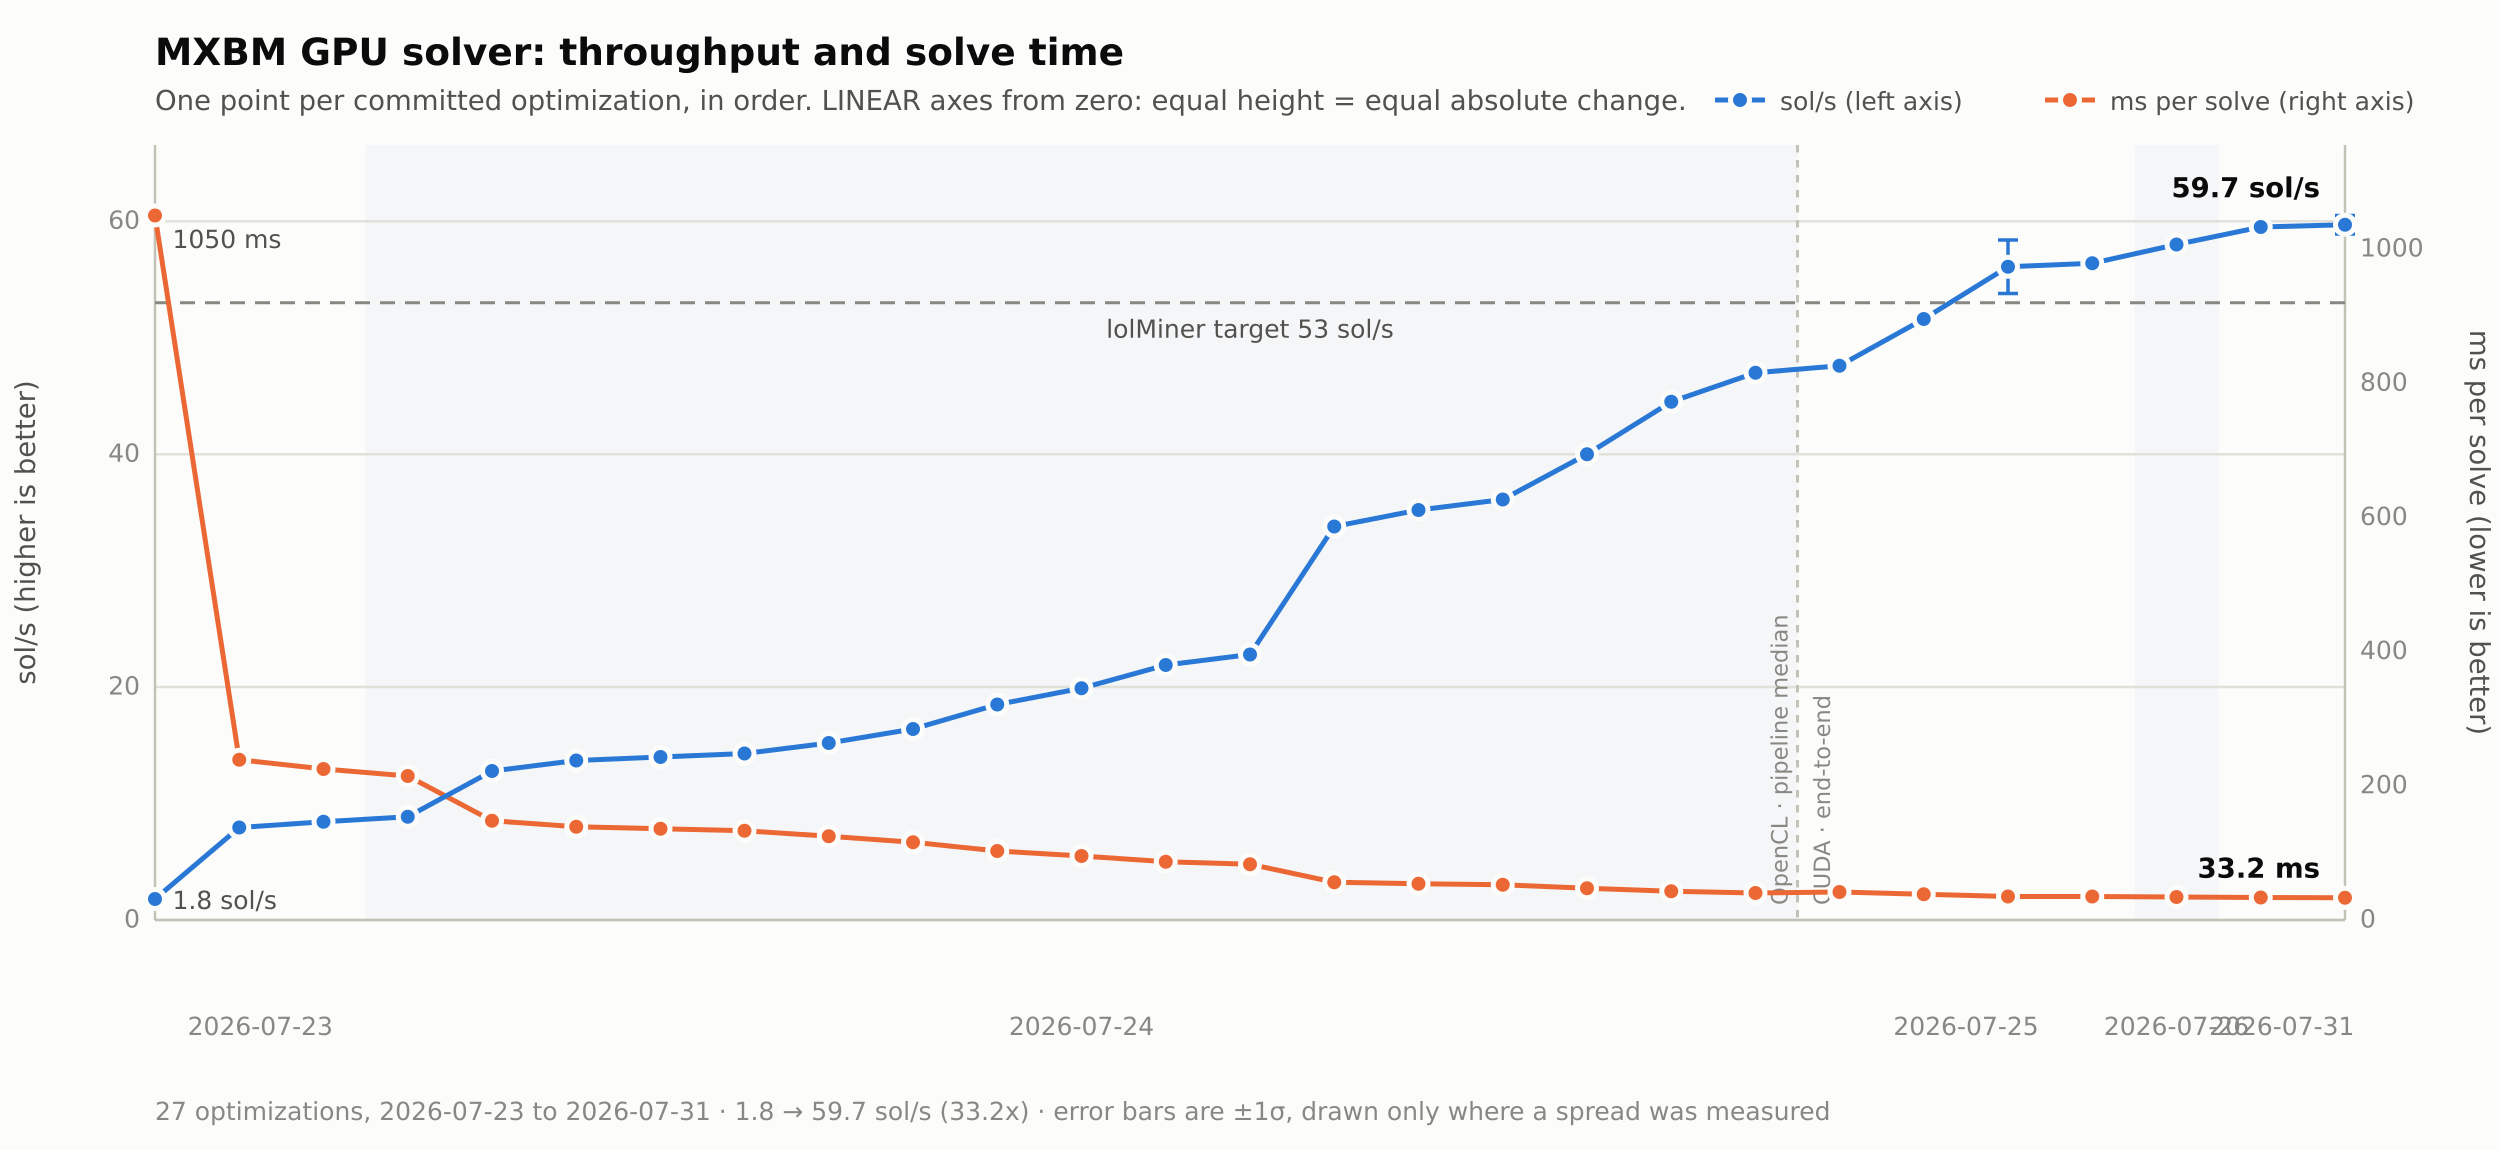
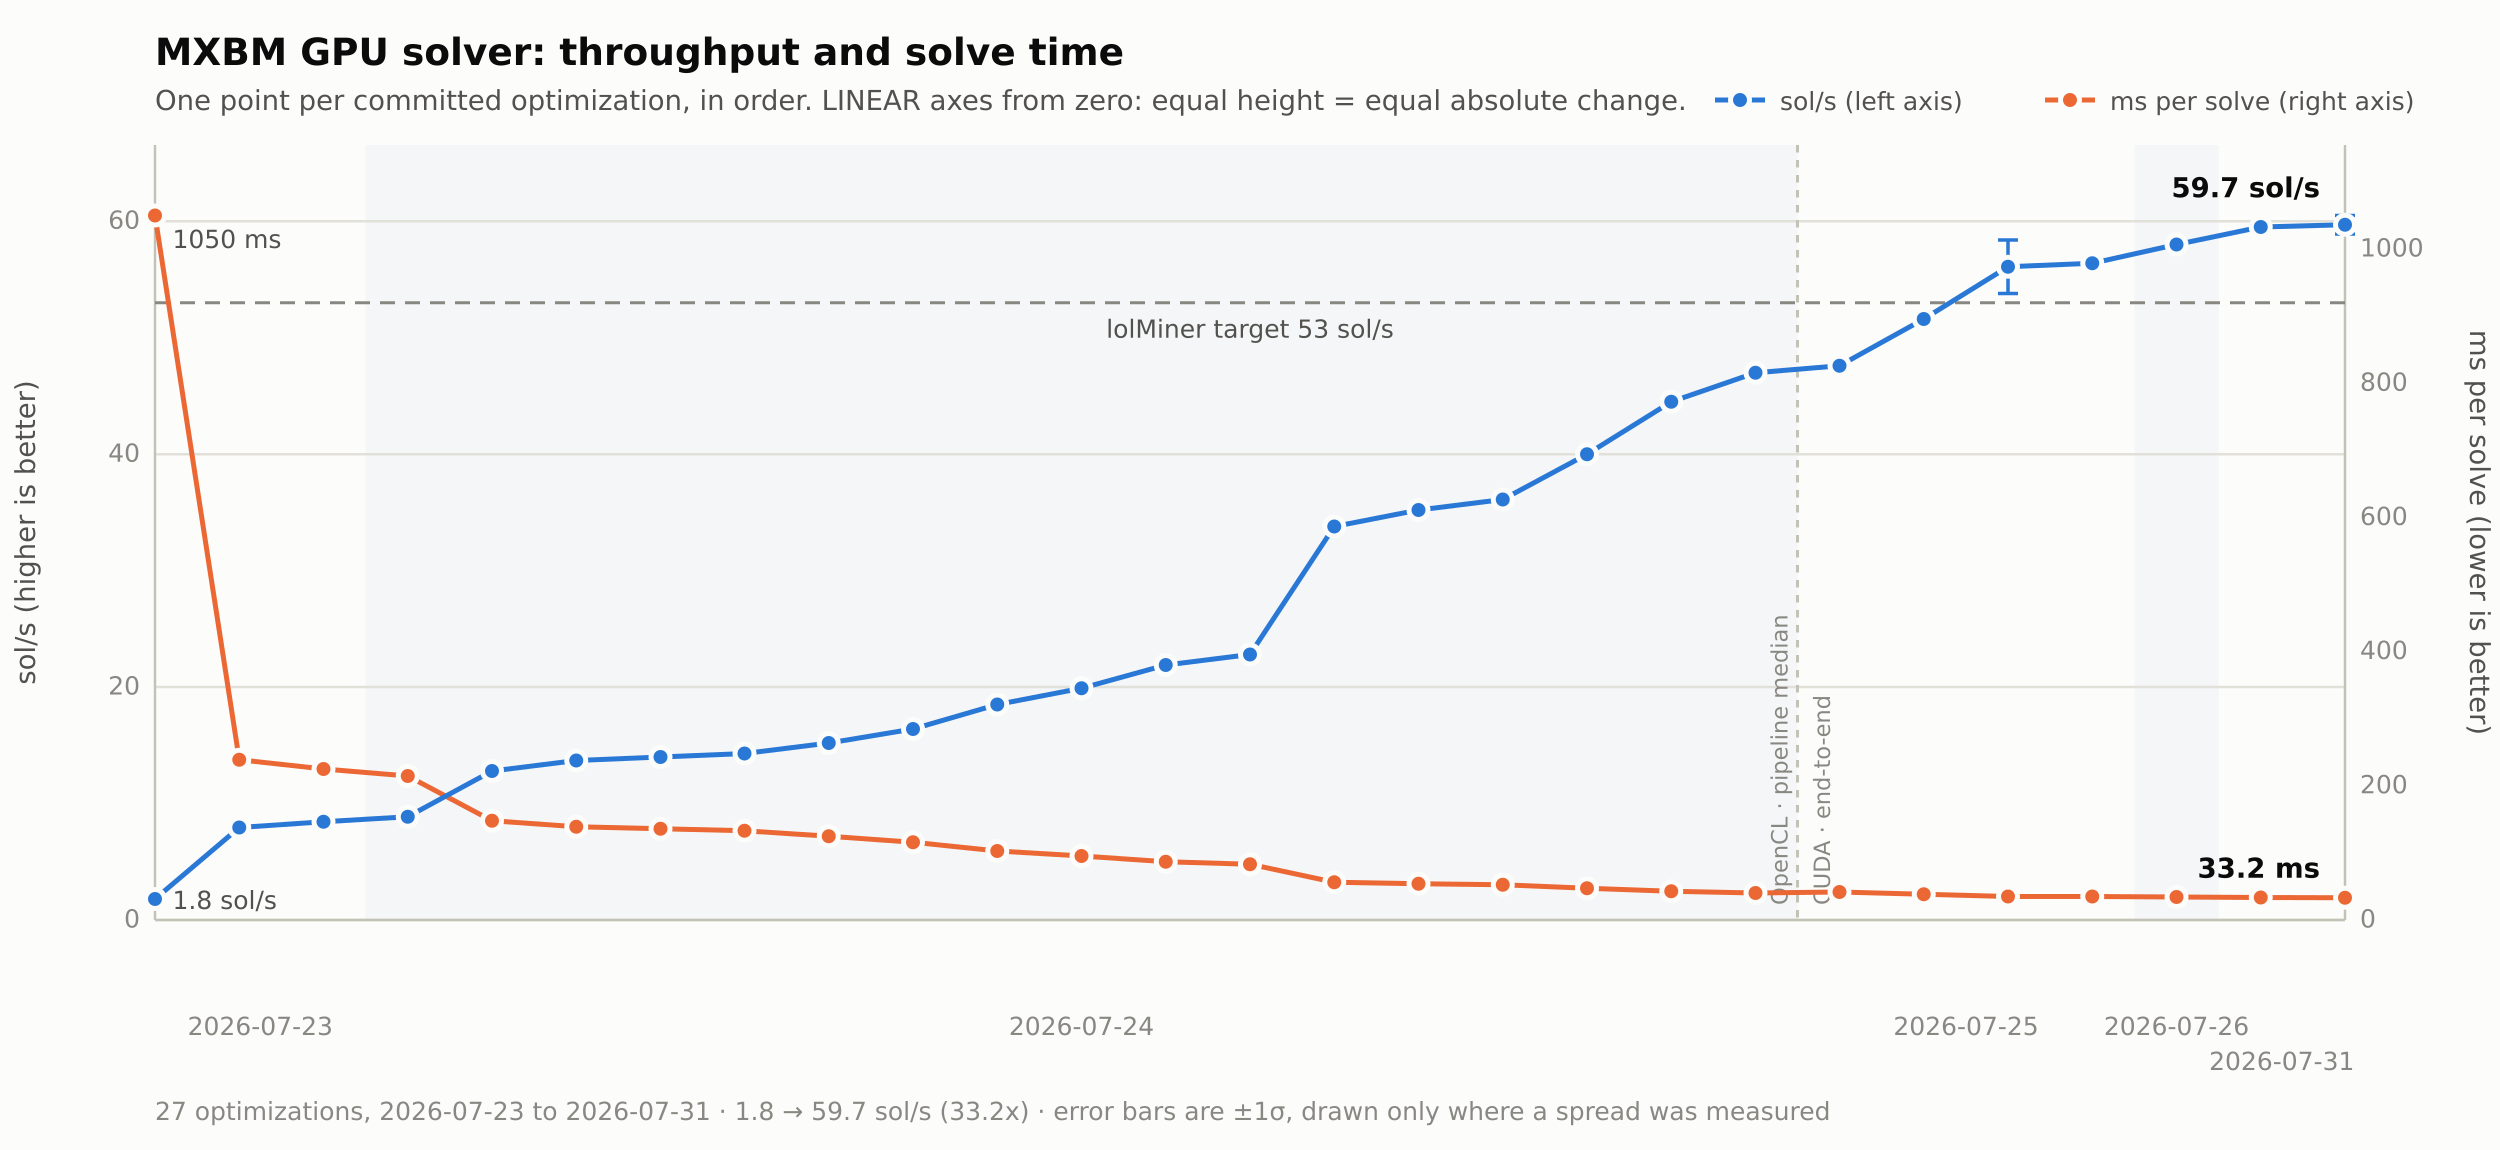
<svg xmlns="http://www.w3.org/2000/svg" width="1000" height="460" viewBox="0 0 1000 460" font-family="DejaVu Sans, Helvetica, Arial, sans-serif">
  <rect width="1000" height="460" fill="#fcfcfb" />
  <text x="62" y="26" font-size="15" font-weight="bold" fill="#0b0b0b">MXBM GPU solver: throughput and solve time</text>
  <text x="62" y="44" font-size="11" fill="#52514e">One point per committed optimization, in order. LINEAR axes from zero: equal height = equal absolute change.</text>
  <line x1="686" y1="40" x2="706" y2="40" stroke="#2a78d6" stroke-width="2" />
  <circle cx="696" cy="40" r="4.8" fill="#fcfcfb" />
  <circle cx="696" cy="40" r="2.8" fill="#2a78d6" />
  <text x="712" y="44" font-size="10" fill="#52514e">sol/s (left axis)</text>
  <line x1="818" y1="40" x2="838" y2="40" stroke="#eb6834" stroke-width="2" />
  <circle cx="828" cy="40" r="4.8" fill="#fcfcfb" />
  <circle cx="828" cy="40" r="2.8" fill="#eb6834" />
  <text x="844" y="44" font-size="10" fill="#52514e">ms per solve (right axis)</text>
  <text x="104.1" y="414" font-size="10" fill="#898781" text-anchor="middle">2026-07-23</text>
  <rect x="146.2" y="58" width="572.8" height="310" fill="#f4f6f8" />
  <text x="432.6" y="414" font-size="10" fill="#898781" text-anchor="middle">2026-07-24</text>
  <text x="786.4" y="414" font-size="10" fill="#898781" text-anchor="middle">2026-07-25</text>
  <rect x="853.8" y="58" width="33.7" height="310" fill="#f4f6f8" />
  <text x="870.6" y="414" font-size="10" fill="#898781" text-anchor="middle">2026-07-26</text>
-   <text x="912.7" y="414" font-size="10" fill="#898781" text-anchor="middle">2026-07-31</text>
+   <text x="912.7" y="428" font-size="10" fill="#898781" text-anchor="middle">2026-07-31</text>
  <line x1="62" y1="368" x2="938" y2="368" stroke="#e1e0d9" stroke-width="1" />
  <text x="56" y="371" font-size="10" fill="#898781" text-anchor="end">0</text>
  <line x1="62" y1="274.8" x2="938" y2="274.8" stroke="#e1e0d9" stroke-width="1" />
  <text x="56" y="277.8" font-size="10" fill="#898781" text-anchor="end">20</text>
  <line x1="62" y1="181.7" x2="938" y2="181.7" stroke="#e1e0d9" stroke-width="1" />
  <text x="56" y="184.7" font-size="10" fill="#898781" text-anchor="end">40</text>
  <line x1="62" y1="88.5" x2="938" y2="88.5" stroke="#e1e0d9" stroke-width="1" />
  <text x="56" y="91.5" font-size="10" fill="#898781" text-anchor="end">60</text>
  <text x="944" y="371" font-size="10" fill="#898781" text-anchor="start">0</text>
  <text x="944" y="317.3" font-size="10" fill="#898781" text-anchor="start">200</text>
  <text x="944" y="263.6" font-size="10" fill="#898781" text-anchor="start">400</text>
  <text x="944" y="210.0" font-size="10" fill="#898781" text-anchor="start">600</text>
  <text x="944" y="156.3" font-size="10" fill="#898781" text-anchor="start">800</text>
  <text x="944" y="102.6" font-size="10" fill="#898781" text-anchor="start">1000</text>
  <line x1="62" y1="58" x2="62" y2="368" stroke="#c3c2b7" stroke-width="1" />
  <line x1="938" y1="58" x2="938" y2="368" stroke="#c3c2b7" stroke-width="1" />
  <line x1="62" y1="368" x2="938" y2="368" stroke="#c3c2b7" stroke-width="1" />
  <text x="14" y="213" font-size="11" fill="#52514e" text-anchor="middle" transform="rotate(-90 14 213)">sol/s  (higher is better)</text>
  <text x="988" y="213" font-size="11" fill="#52514e" text-anchor="middle" transform="rotate(90 988 213)">ms per solve  (lower is better)</text>
  <line x1="62" y1="121.1" x2="938" y2="121.1" stroke="#898781" stroke-width="1.2" stroke-dasharray="6 4" />
  <text x="500" y="135.1" font-size="10" fill="#52514e" text-anchor="middle">lolMiner target 53 sol/s</text>
  <line x1="719" y1="58" x2="719" y2="368" stroke="#c3c2b7" stroke-width="1.2" stroke-dasharray="3 3" />
  <text x="715" y="362" font-size="9" fill="#898781" text-anchor="start" transform="rotate(-90 715 362)">OpenCL · pipeline median</text>
  <text x="732" y="362" font-size="9" fill="#898781" text-anchor="start" transform="rotate(-90 732 362)">CUDA · end-to-end</text>
  <line x1="803.2" y1="96.0" x2="803.2" y2="117.4" stroke="#2a78d6" stroke-width="1.4" />
  <line x1="799.2" y1="96.0" x2="807.2" y2="96.0" stroke="#2a78d6" stroke-width="1.4" />
  <line x1="799.2" y1="117.4" x2="807.2" y2="117.4" stroke="#2a78d6" stroke-width="1.4" />
  <line x1="870.6" y1="96.0" x2="870.6" y2="99.7" stroke="#2a78d6" stroke-width="1.4" />
  <line x1="866.6" y1="96.0" x2="874.6" y2="96.0" stroke="#2a78d6" stroke-width="1.4" />
  <line x1="866.6" y1="99.7" x2="874.6" y2="99.7" stroke="#2a78d6" stroke-width="1.4" />
  <line x1="938" y1="86.2" x2="938" y2="93.6" stroke="#2a78d6" stroke-width="1.4" />
  <line x1="934" y1="86.2" x2="942" y2="86.2" stroke="#2a78d6" stroke-width="1.4" />
  <line x1="934" y1="93.6" x2="942" y2="93.6" stroke="#2a78d6" stroke-width="1.4" />
  <polyline points="62,86.2 95.7,303.9 129.4,307.6 163.1,310.4 196.8,328.3 230.5,330.7 264.2,331.5 297.8,332.3 331.5,334.5 365.2,336.9 398.9,340.4 432.6,342.4 466.3,344.7 500,345.7 533.7,352.9 567.4,353.5 601.1,353.9 634.8,355.3 668.5,356.5 702.2,357.2 735.8,356.8 769.5,357.7 803.2,358.6 836.9,358.6 870.6,358.8 904.3,359.0 938,359.1" fill="none" stroke="#eb6834" stroke-width="2" stroke-linejoin="round" stroke-linecap="round" />
  <circle cx="62" cy="86.2" r="4.8" fill="#fcfcfb" />
  <circle cx="62" cy="86.2" r="2.8" fill="#eb6834" />
  <circle cx="95.7" cy="303.9" r="4.8" fill="#fcfcfb" />
  <circle cx="95.7" cy="303.9" r="2.8" fill="#eb6834" />
  <circle cx="129.4" cy="307.6" r="4.8" fill="#fcfcfb" />
  <circle cx="129.4" cy="307.6" r="2.8" fill="#eb6834" />
  <circle cx="163.1" cy="310.4" r="4.8" fill="#fcfcfb" />
  <circle cx="163.1" cy="310.4" r="2.8" fill="#eb6834" />
  <circle cx="196.8" cy="328.3" r="4.8" fill="#fcfcfb" />
  <circle cx="196.8" cy="328.3" r="2.8" fill="#eb6834" />
  <circle cx="230.5" cy="330.7" r="4.8" fill="#fcfcfb" />
  <circle cx="230.5" cy="330.7" r="2.8" fill="#eb6834" />
  <circle cx="264.2" cy="331.5" r="4.8" fill="#fcfcfb" />
  <circle cx="264.2" cy="331.5" r="2.8" fill="#eb6834" />
  <circle cx="297.8" cy="332.3" r="4.8" fill="#fcfcfb" />
  <circle cx="297.8" cy="332.3" r="2.8" fill="#eb6834" />
  <circle cx="331.5" cy="334.5" r="4.8" fill="#fcfcfb" />
  <circle cx="331.5" cy="334.5" r="2.8" fill="#eb6834" />
  <circle cx="365.2" cy="336.9" r="4.8" fill="#fcfcfb" />
  <circle cx="365.2" cy="336.9" r="2.8" fill="#eb6834" />
  <circle cx="398.9" cy="340.4" r="4.8" fill="#fcfcfb" />
  <circle cx="398.9" cy="340.4" r="2.8" fill="#eb6834" />
  <circle cx="432.6" cy="342.4" r="4.8" fill="#fcfcfb" />
  <circle cx="432.6" cy="342.4" r="2.8" fill="#eb6834" />
  <circle cx="466.3" cy="344.7" r="4.8" fill="#fcfcfb" />
  <circle cx="466.3" cy="344.7" r="2.8" fill="#eb6834" />
  <circle cx="500" cy="345.7" r="4.8" fill="#fcfcfb" />
  <circle cx="500" cy="345.7" r="2.8" fill="#eb6834" />
  <circle cx="533.7" cy="352.9" r="4.8" fill="#fcfcfb" />
  <circle cx="533.7" cy="352.9" r="2.8" fill="#eb6834" />
  <circle cx="567.4" cy="353.5" r="4.8" fill="#fcfcfb" />
  <circle cx="567.4" cy="353.5" r="2.8" fill="#eb6834" />
  <circle cx="601.1" cy="353.9" r="4.8" fill="#fcfcfb" />
  <circle cx="601.1" cy="353.9" r="2.8" fill="#eb6834" />
  <circle cx="634.8" cy="355.3" r="4.8" fill="#fcfcfb" />
  <circle cx="634.8" cy="355.3" r="2.8" fill="#eb6834" />
  <circle cx="668.5" cy="356.5" r="4.8" fill="#fcfcfb" />
  <circle cx="668.5" cy="356.5" r="2.8" fill="#eb6834" />
  <circle cx="702.2" cy="357.2" r="4.8" fill="#fcfcfb" />
  <circle cx="702.2" cy="357.2" r="2.8" fill="#eb6834" />
  <circle cx="735.8" cy="356.8" r="4.8" fill="#fcfcfb" />
  <circle cx="735.8" cy="356.8" r="2.8" fill="#eb6834" />
  <circle cx="769.5" cy="357.7" r="4.8" fill="#fcfcfb" />
  <circle cx="769.5" cy="357.7" r="2.8" fill="#eb6834" />
  <circle cx="803.2" cy="358.6" r="4.8" fill="#fcfcfb" />
  <circle cx="803.2" cy="358.6" r="2.8" fill="#eb6834" />
  <circle cx="836.9" cy="358.6" r="4.8" fill="#fcfcfb" />
  <circle cx="836.9" cy="358.6" r="2.8" fill="#eb6834" />
  <circle cx="870.6" cy="358.8" r="4.8" fill="#fcfcfb" />
  <circle cx="870.6" cy="358.8" r="2.8" fill="#eb6834" />
  <circle cx="904.3" cy="359.0" r="4.8" fill="#fcfcfb" />
  <circle cx="904.3" cy="359.0" r="2.8" fill="#eb6834" />
  <circle cx="938" cy="359.1" r="4.8" fill="#fcfcfb" />
  <circle cx="938" cy="359.1" r="2.8" fill="#eb6834" />
  <polyline points="62,359.6 95.7,331.0 129.4,328.7 163.1,326.7 196.8,308.4 230.5,304.2 264.2,302.8 297.8,301.4 331.5,297.2 365.2,291.6 398.9,281.8 432.6,275.3 466.3,266.0 500,261.8 533.7,210.6 567.4,204.0 601.1,199.8 634.8,181.7 668.5,160.7 702.2,149.1 735.8,146.3 769.5,127.6 803.2,106.7 836.9,105.3 870.6,97.8 904.3,90.8 938,89.9" fill="none" stroke="#2a78d6" stroke-width="2" stroke-linejoin="round" stroke-linecap="round" />
  <circle cx="62" cy="359.6" r="4.8" fill="#fcfcfb" />
  <circle cx="62" cy="359.6" r="2.8" fill="#2a78d6" />
  <circle cx="95.7" cy="331.0" r="4.8" fill="#fcfcfb" />
  <circle cx="95.7" cy="331.0" r="2.8" fill="#2a78d6" />
  <circle cx="129.4" cy="328.7" r="4.8" fill="#fcfcfb" />
  <circle cx="129.4" cy="328.7" r="2.8" fill="#2a78d6" />
  <circle cx="163.1" cy="326.7" r="4.8" fill="#fcfcfb" />
  <circle cx="163.1" cy="326.7" r="2.8" fill="#2a78d6" />
  <circle cx="196.8" cy="308.4" r="4.8" fill="#fcfcfb" />
  <circle cx="196.8" cy="308.4" r="2.8" fill="#2a78d6" />
  <circle cx="230.5" cy="304.2" r="4.8" fill="#fcfcfb" />
  <circle cx="230.5" cy="304.2" r="2.8" fill="#2a78d6" />
  <circle cx="264.2" cy="302.8" r="4.8" fill="#fcfcfb" />
  <circle cx="264.2" cy="302.8" r="2.8" fill="#2a78d6" />
  <circle cx="297.8" cy="301.4" r="4.8" fill="#fcfcfb" />
  <circle cx="297.8" cy="301.4" r="2.8" fill="#2a78d6" />
  <circle cx="331.5" cy="297.2" r="4.8" fill="#fcfcfb" />
  <circle cx="331.5" cy="297.2" r="2.8" fill="#2a78d6" />
  <circle cx="365.2" cy="291.6" r="4.8" fill="#fcfcfb" />
  <circle cx="365.2" cy="291.6" r="2.8" fill="#2a78d6" />
  <circle cx="398.9" cy="281.8" r="4.8" fill="#fcfcfb" />
  <circle cx="398.9" cy="281.8" r="2.8" fill="#2a78d6" />
  <circle cx="432.6" cy="275.3" r="4.8" fill="#fcfcfb" />
  <circle cx="432.6" cy="275.3" r="2.8" fill="#2a78d6" />
  <circle cx="466.3" cy="266.0" r="4.8" fill="#fcfcfb" />
  <circle cx="466.3" cy="266.0" r="2.8" fill="#2a78d6" />
  <circle cx="500" cy="261.8" r="4.8" fill="#fcfcfb" />
  <circle cx="500" cy="261.8" r="2.8" fill="#2a78d6" />
  <circle cx="533.7" cy="210.6" r="4.8" fill="#fcfcfb" />
  <circle cx="533.7" cy="210.6" r="2.8" fill="#2a78d6" />
  <circle cx="567.4" cy="204.0" r="4.8" fill="#fcfcfb" />
  <circle cx="567.4" cy="204.0" r="2.8" fill="#2a78d6" />
  <circle cx="601.1" cy="199.8" r="4.8" fill="#fcfcfb" />
  <circle cx="601.1" cy="199.8" r="2.8" fill="#2a78d6" />
  <circle cx="634.8" cy="181.7" r="4.8" fill="#fcfcfb" />
  <circle cx="634.8" cy="181.7" r="2.8" fill="#2a78d6" />
  <circle cx="668.5" cy="160.7" r="4.8" fill="#fcfcfb" />
  <circle cx="668.5" cy="160.7" r="2.8" fill="#2a78d6" />
  <circle cx="702.2" cy="149.1" r="4.8" fill="#fcfcfb" />
  <circle cx="702.2" cy="149.1" r="2.8" fill="#2a78d6" />
  <circle cx="735.8" cy="146.3" r="4.8" fill="#fcfcfb" />
  <circle cx="735.8" cy="146.3" r="2.8" fill="#2a78d6" />
  <circle cx="769.5" cy="127.6" r="4.8" fill="#fcfcfb" />
  <circle cx="769.5" cy="127.6" r="2.8" fill="#2a78d6" />
  <circle cx="803.2" cy="106.7" r="4.8" fill="#fcfcfb" />
  <circle cx="803.2" cy="106.7" r="2.8" fill="#2a78d6" />
  <circle cx="836.9" cy="105.3" r="4.8" fill="#fcfcfb" />
  <circle cx="836.9" cy="105.3" r="2.8" fill="#2a78d6" />
  <circle cx="870.6" cy="97.8" r="4.8" fill="#fcfcfb" />
  <circle cx="870.6" cy="97.8" r="2.8" fill="#2a78d6" />
  <circle cx="904.3" cy="90.8" r="4.8" fill="#fcfcfb" />
  <circle cx="904.3" cy="90.8" r="2.8" fill="#2a78d6" />
  <circle cx="938" cy="89.9" r="4.8" fill="#fcfcfb" />
  <circle cx="938" cy="89.9" r="2.8" fill="#2a78d6" />
  <text x="928" y="78.9" font-size="11" font-weight="bold" fill="#0b0b0b" text-anchor="end">59.7 sol/s</text>
  <text x="928" y="351.1" font-size="11" font-weight="bold" fill="#0b0b0b" text-anchor="end">33.2 ms</text>
  <text x="69" y="363.6" font-size="10" fill="#52514e">1.8 sol/s</text>
  <text x="69" y="99.2" font-size="10" fill="#52514e">1050 ms</text>
  <text x="62" y="448" font-size="10" fill="#898781">27 optimizations, 2026-07-23 to 2026-07-31  ·  1.8 → 59.7 sol/s (33.2x)  ·  error bars are ±1σ, drawn only where a spread was measured</text>
</svg>
